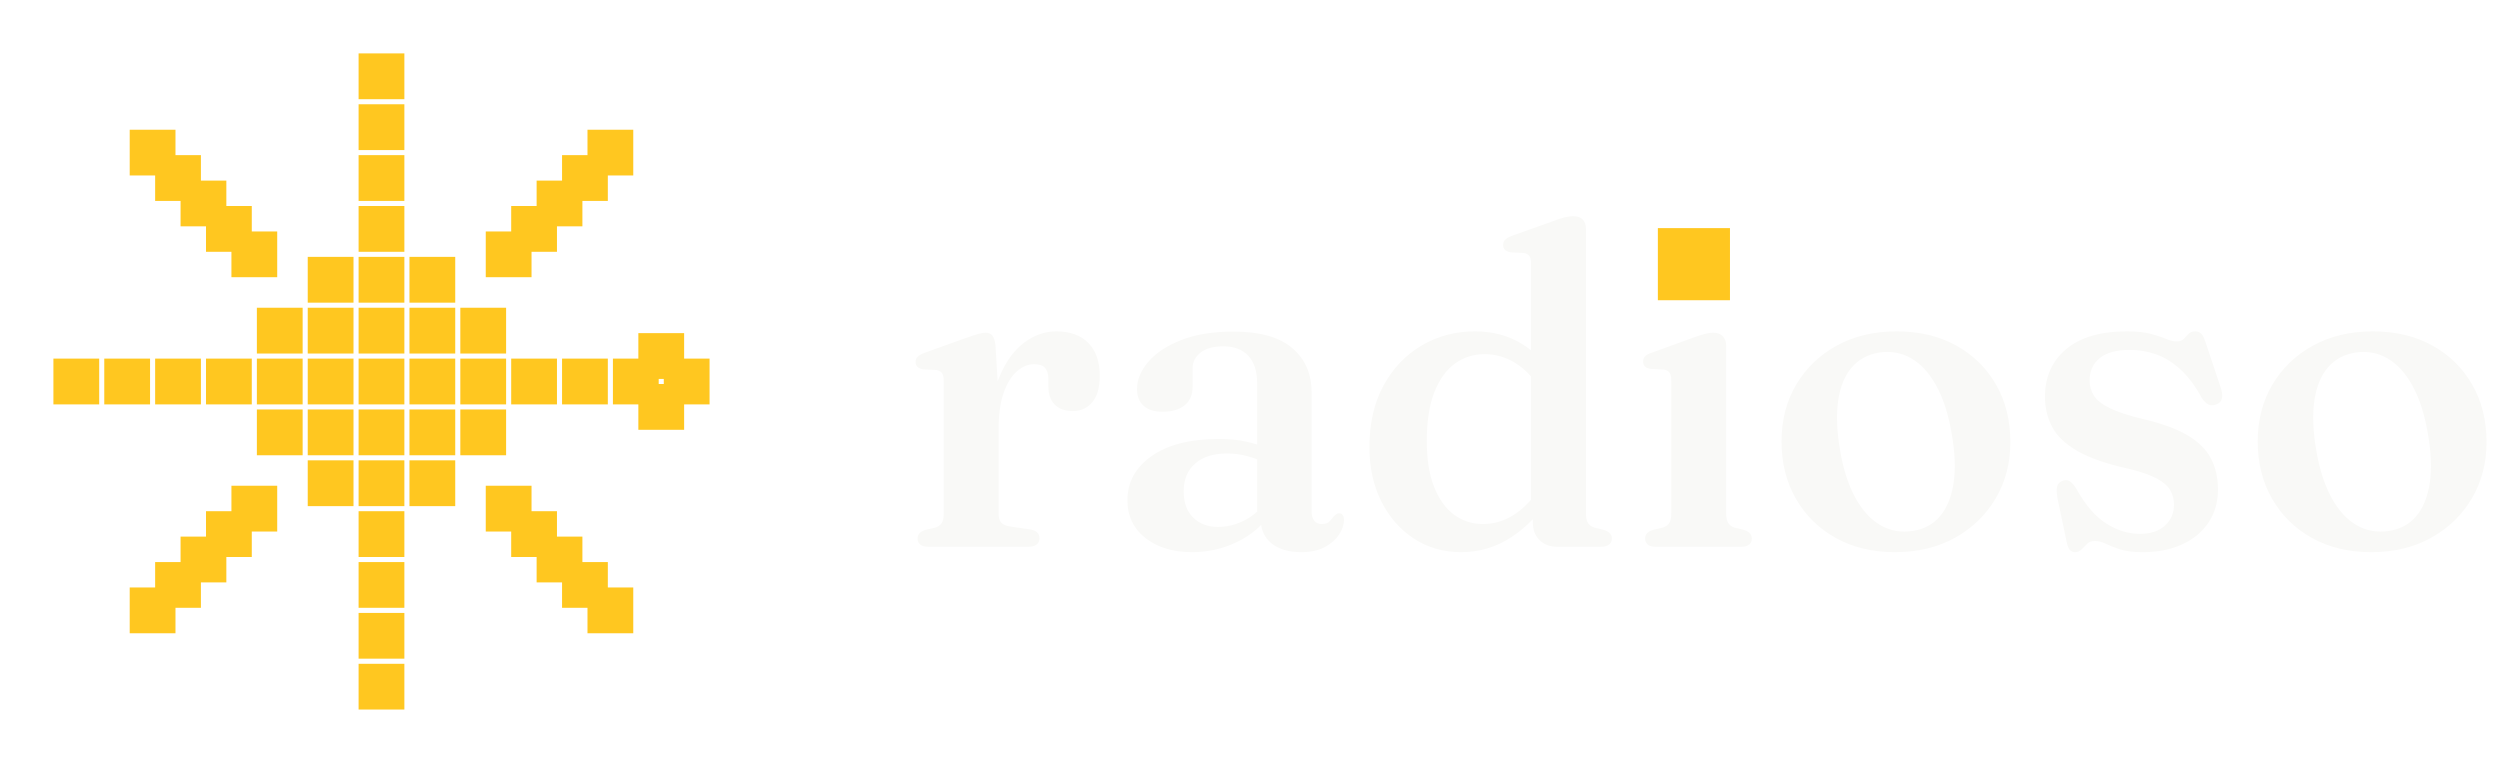
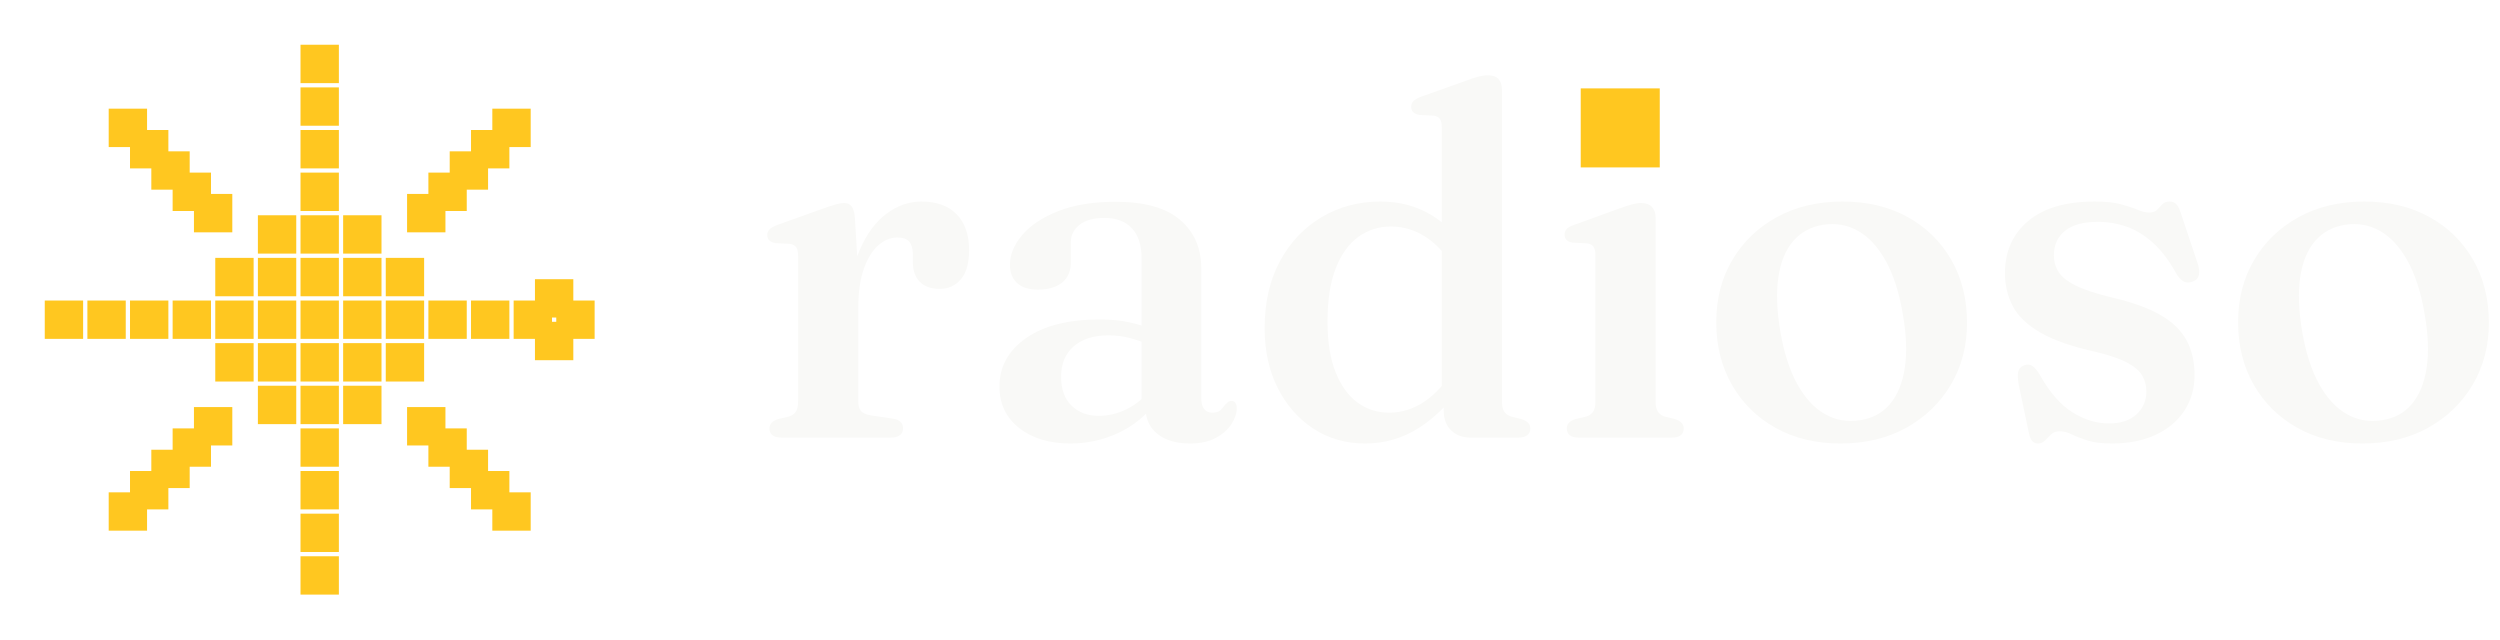
- <svg xmlns="http://www.w3.org/2000/svg" width="983" height="300" viewBox="0 0 983 300">
+ <svg xmlns="http://www.w3.org/2000/svg" width="1173" height="300" viewBox="0 0 1173 300">
  <g>
    <path d="M0 0 C5.94 0 11.88 0 18 0 C18 3.3 18 6.6 18 10 C21.3 10 24.6 10 28 10 C28 13.3 28 16.6 28 20 C31.3 20 34.6 20 38 20 C38 23.3 38 26.6 38 30 C41.3 30 44.6 30 48 30 C48 33.3 48 36.6 48 40 C51.3 40 54.6 40 58 40 C58 45.94 58 51.88 58 58 C52.06 58 46.12 58 40 58 C40 54.7 40 51.4 40 48 C36.7 48 33.4 48 30 48 C30 44.7 30 41.4 30 38 C26.7 38 23.4 38 20 38 C20 34.7 20 31.4 20 28 C16.7 28 13.4 28 10 28 C10 24.7 10 21.4 10 18 C6.7 18 3.4 18 0 18 C0 12.06 0 6.12 0 0 Z " fill="#FFC720" transform="translate(191,191)" />
    <path d="M0 0 C5.94 0 11.88 0 18 0 C18 5.94 18 11.88 18 18 C14.7 18 11.4 18 8 18 C8 21.3 8 24.6 8 28 C4.7 28 1.4 28 -2 28 C-2 31.3 -2 34.6 -2 38 C-5.3 38 -8.6 38 -12 38 C-12 41.3 -12 44.6 -12 48 C-15.3 48 -18.6 48 -22 48 C-22 51.3 -22 54.6 -22 58 C-27.94 58 -33.88 58 -40 58 C-40 52.06 -40 46.12 -40 40 C-36.7 40 -33.4 40 -30 40 C-30 36.7 -30 33.4 -30 30 C-26.7 30 -23.4 30 -20 30 C-20 26.7 -20 23.4 -20 20 C-16.7 20 -13.4 20 -10 20 C-10 16.7 -10 13.4 -10 10 C-6.7 10 -3.4 10 0 10 C0 6.7 0 3.4 0 0 Z " fill="#FFC720" transform="translate(91,191)" />
    <path d="M0 0 C5.94 0 11.88 0 18 0 C18 5.94 18 11.88 18 18 C14.7 18 11.4 18 8 18 C8 21.3 8 24.6 8 28 C4.7 28 1.4 28 -2 28 C-2 31.3 -2 34.6 -2 38 C-5.3 38 -8.6 38 -12 38 C-12 41.3 -12 44.6 -12 48 C-15.3 48 -18.6 48 -22 48 C-22 51.3 -22 54.6 -22 58 C-27.94 58 -33.88 58 -40 58 C-40 52.06 -40 46.12 -40 40 C-36.7 40 -33.4 40 -30 40 C-30 36.7 -30 33.4 -30 30 C-26.7 30 -23.4 30 -20 30 C-20 26.7 -20 23.4 -20 20 C-16.7 20 -13.4 20 -10 20 C-10 16.7 -10 13.4 -10 10 C-6.7 10 -3.4 10 0 10 C0 6.7 0 3.4 0 0 Z " fill="#FFC720" transform="translate(231,51)" />
    <path d="M0 0 C5.94 0 11.88 0 18 0 C18 3.3 18 6.6 18 10 C21.3 10 24.6 10 28 10 C28 13.3 28 16.6 28 20 C31.3 20 34.6 20 38 20 C38 23.3 38 26.6 38 30 C41.3 30 44.6 30 48 30 C48 33.3 48 36.6 48 40 C51.3 40 54.6 40 58 40 C58 45.94 58 51.88 58 58 C52.06 58 46.12 58 40 58 C40 54.7 40 51.4 40 48 C36.7 48 33.4 48 30 48 C30 44.7 30 41.4 30 38 C26.7 38 23.4 38 20 38 C20 34.7 20 31.4 20 28 C16.7 28 13.4 28 10 28 C10 24.7 10 21.4 10 18 C6.7 18 3.4 18 0 18 C0 12.06 0 6.12 0 0 Z " fill="#FFC720" transform="translate(51,51)" />
    <path d="M0 0 C5.94 0 11.88 0 18 0 C18 3.3 18 6.6 18 10 C21.3 10 24.6 10 28 10 C28 15.94 28 21.88 28 28 C24.7 28 21.4 28 18 28 C18 31.3 18 34.6 18 38 C12.06 38 6.12 38 0 38 C0 34.7 0 31.4 0 28 C-3.3 28 -6.6 28 -10 28 C-10 22.06 -10 16.12 -10 10 C-6.7 10 -3.4 10 0 10 C0 6.7 0 3.4 0 0 Z M8 18 C8 18.66 8 19.32 8 20 C8.66 20 9.32 20 10 20 C10 19.34 10 18.68 10 18 C9.34 18 8.68 18 8 18 Z " fill="#FFC720" transform="translate(251,131)" />
    <path d="M0 0 C5.94 0 11.88 0 18 0 C18 5.94 18 11.88 18 18 C12.06 18 6.12 18 0 18 C0 12.06 0 6.12 0 0 Z " fill="#FFC720" transform="translate(141,261)" />
    <path d="M0 0 C5.94 0 11.88 0 18 0 C18 5.94 18 11.88 18 18 C12.06 18 6.12 18 0 18 C0 12.06 0 6.12 0 0 Z " fill="#FFC720" transform="translate(141,241)" />
    <path d="M0 0 C5.94 0 11.88 0 18 0 C18 5.94 18 11.88 18 18 C12.06 18 6.12 18 0 18 C0 12.06 0 6.12 0 0 Z " fill="#FFC720" transform="translate(141,221)" />
    <path d="M0 0 C5.94 0 11.88 0 18 0 C18 5.94 18 11.88 18 18 C12.06 18 6.12 18 0 18 C0 12.06 0 6.12 0 0 Z " fill="#FFC720" transform="translate(141,201)" />
    <path d="M0 0 C5.94 0 11.88 0 18 0 C18 5.94 18 11.88 18 18 C12.06 18 6.12 18 0 18 C0 12.06 0 6.12 0 0 Z " fill="#FFC720" transform="translate(161,181)" />
    <path d="M0 0 C5.94 0 11.88 0 18 0 C18 5.94 18 11.88 18 18 C12.06 18 6.12 18 0 18 C0 12.06 0 6.12 0 0 Z " fill="#FFC720" transform="translate(141,181)" />
    <path d="M0 0 C5.94 0 11.88 0 18 0 C18 5.94 18 11.88 18 18 C12.06 18 6.12 18 0 18 C0 12.06 0 6.12 0 0 Z " fill="#FFC720" transform="translate(121,181)" />
    <path d="M0 0 C5.94 0 11.88 0 18 0 C18 5.94 18 11.88 18 18 C12.06 18 6.12 18 0 18 C0 12.06 0 6.12 0 0 Z " fill="#FFC720" transform="translate(181,161)" />
    <path d="M0 0 C5.94 0 11.88 0 18 0 C18 5.94 18 11.88 18 18 C12.06 18 6.12 18 0 18 C0 12.06 0 6.12 0 0 Z " fill="#FFC720" transform="translate(161,161)" />
    <path d="M0 0 C5.94 0 11.88 0 18 0 C18 5.94 18 11.88 18 18 C12.06 18 6.12 18 0 18 C0 12.06 0 6.12 0 0 Z " fill="#FFC720" transform="translate(141,161)" />
    <path d="M0 0 C5.94 0 11.88 0 18 0 C18 5.94 18 11.88 18 18 C12.06 18 6.12 18 0 18 C0 12.06 0 6.12 0 0 Z " fill="#FFC720" transform="translate(121,161)" />
    <path d="M0 0 C5.94 0 11.88 0 18 0 C18 5.94 18 11.88 18 18 C12.06 18 6.12 18 0 18 C0 12.06 0 6.12 0 0 Z " fill="#FFC720" transform="translate(101,161)" />
    <path d="M0 0 C5.94 0 11.88 0 18 0 C18 5.94 18 11.88 18 18 C12.06 18 6.12 18 0 18 C0 12.06 0 6.12 0 0 Z " fill="#FFC720" transform="translate(221,141)" />
    <path d="M0 0 C5.94 0 11.88 0 18 0 C18 5.94 18 11.88 18 18 C12.06 18 6.12 18 0 18 C0 12.06 0 6.12 0 0 Z " fill="#FFC720" transform="translate(201,141)" />
    <path d="M0 0 C5.94 0 11.88 0 18 0 C18 5.94 18 11.88 18 18 C12.06 18 6.12 18 0 18 C0 12.06 0 6.12 0 0 Z " fill="#FFC720" transform="translate(181,141)" />
    <path d="M0 0 C5.94 0 11.88 0 18 0 C18 5.94 18 11.88 18 18 C12.06 18 6.12 18 0 18 C0 12.06 0 6.12 0 0 Z " fill="#FFC720" transform="translate(161,141)" />
    <path d="M0 0 C5.94 0 11.88 0 18 0 C18 5.94 18 11.88 18 18 C12.06 18 6.12 18 0 18 C0 12.06 0 6.12 0 0 Z " fill="#FFC720" transform="translate(141,141)" />
    <path d="M0 0 C5.94 0 11.88 0 18 0 C18 5.94 18 11.88 18 18 C12.06 18 6.12 18 0 18 C0 12.06 0 6.12 0 0 Z " fill="#FFC720" transform="translate(121,141)" />
    <path d="M0 0 C5.94 0 11.88 0 18 0 C18 5.94 18 11.88 18 18 C12.06 18 6.12 18 0 18 C0 12.06 0 6.12 0 0 Z " fill="#FFC720" transform="translate(101,141)" />
    <path d="M0 0 C5.94 0 11.88 0 18 0 C18 5.94 18 11.88 18 18 C12.06 18 6.12 18 0 18 C0 12.06 0 6.12 0 0 Z " fill="#FFC720" transform="translate(81,141)" />
    <path d="M0 0 C5.94 0 11.88 0 18 0 C18 5.94 18 11.88 18 18 C12.06 18 6.12 18 0 18 C0 12.06 0 6.12 0 0 Z " fill="#FFC720" transform="translate(61,141)" />
    <path d="M0 0 C5.94 0 11.88 0 18 0 C18 5.94 18 11.88 18 18 C12.06 18 6.12 18 0 18 C0 12.06 0 6.12 0 0 Z " fill="#FFC720" transform="translate(41,141)" />
    <path d="M0 0 C5.94 0 11.88 0 18 0 C18 5.94 18 11.88 18 18 C12.06 18 6.12 18 0 18 C0 12.06 0 6.12 0 0 Z " fill="#FFC720" transform="translate(21,141)" />
    <path d="M0 0 C5.94 0 11.88 0 18 0 C18 5.94 18 11.88 18 18 C12.06 18 6.12 18 0 18 C0 12.06 0 6.12 0 0 Z " fill="#FFC720" transform="translate(181,121)" />
    <path d="M0 0 C5.94 0 11.88 0 18 0 C18 5.94 18 11.88 18 18 C12.06 18 6.12 18 0 18 C0 12.06 0 6.12 0 0 Z " fill="#FFC720" transform="translate(161,121)" />
    <path d="M0 0 C5.94 0 11.88 0 18 0 C18 5.94 18 11.88 18 18 C12.06 18 6.12 18 0 18 C0 12.06 0 6.12 0 0 Z " fill="#FFC720" transform="translate(141,121)" />
    <path d="M0 0 C5.94 0 11.88 0 18 0 C18 5.94 18 11.88 18 18 C12.06 18 6.12 18 0 18 C0 12.06 0 6.12 0 0 Z " fill="#FFC720" transform="translate(121,121)" />
    <path d="M0 0 C5.94 0 11.88 0 18 0 C18 5.94 18 11.88 18 18 C12.06 18 6.12 18 0 18 C0 12.06 0 6.12 0 0 Z " fill="#FFC720" transform="translate(101,121)" />
    <path d="M0 0 C5.94 0 11.88 0 18 0 C18 5.94 18 11.88 18 18 C12.06 18 6.12 18 0 18 C0 12.06 0 6.12 0 0 Z " fill="#FFC720" transform="translate(161,101)" />
    <path d="M0 0 C5.94 0 11.88 0 18 0 C18 5.94 18 11.88 18 18 C12.06 18 6.12 18 0 18 C0 12.06 0 6.12 0 0 Z " fill="#FFC720" transform="translate(141,101)" />
    <path d="M0 0 C5.94 0 11.88 0 18 0 C18 5.94 18 11.88 18 18 C12.06 18 6.12 18 0 18 C0 12.06 0 6.12 0 0 Z " fill="#FFC720" transform="translate(121,101)" />
    <path d="M0 0 C5.94 0 11.88 0 18 0 C18 5.94 18 11.88 18 18 C12.06 18 6.12 18 0 18 C0 12.06 0 6.12 0 0 Z " fill="#FFC720" transform="translate(141,81)" />
    <path d="M0 0 C5.94 0 11.88 0 18 0 C18 5.94 18 11.88 18 18 C12.06 18 6.12 18 0 18 C0 12.06 0 6.12 0 0 Z " fill="#FFC720" transform="translate(141,61)" />
    <path d="M0 0 C5.94 0 11.88 0 18 0 C18 5.94 18 11.88 18 18 C12.06 18 6.12 18 0 18 C0 12.06 0 6.12 0 0 Z " fill="#FFC720" transform="translate(141,41)" />
    <path d="M0 0 C5.94 0 11.88 0 18 0 C18 5.94 18 11.88 18 18 C12.06 18 6.12 18 0 18 C0 12.06 0 6.12 0 0 Z " fill="#FFC720" transform="translate(141,21)" />
  </g>
-   <g transform="translate(360, 85.0) scale(0.08778, -0.08778) translate(-75, -1481)">
+   <g transform="translate(360, 35.33) scale(0.11479, -0.11479) translate(-75, -1481)">
    <g fill="#F9F9F7">
      <path d="M411 526Q411 669 453.0 767.0Q495 865 562.0 915.0Q629 965 705 965Q798 965 849.0 913.0Q900 861 900 766Q900 687 866.5 647.5Q833 608 780 608Q727 608 698.5 637.0Q670 666 670 718V753Q669 786 654.5 802.0Q640 818 606 818Q566 818 529.5 786.5Q493 755 470.0 691.0Q447 627 447 528ZM433 901 447 670V149Q447 122 458.0 109.0Q469 96 498 91L586 78Q608 75 619.0 65.0Q630 55 630 38Q630 20 617.0 10.0Q604 0 579 0H134Q108 0 96.0 10.0Q84 20 84 37Q84 51 92.5 60.5Q101 70 120 76L163 86Q182 92 191.5 105.5Q201 119 201 148V744Q201 768 193.0 778.5Q185 789 168 792L108 795Q90 799 82.5 807.0Q75 815 75 828Q75 842 84.5 851.5Q94 861 118 870L291 932Q335 948 356.0 953.5Q377 959 389 959Q409 959 419.5 945.5Q430 932 433 901Z" transform="translate(0,0)" />
      <path d="M691 125V145L675 150V734Q675 813 635.5 855.5Q596 898 524 898Q456 898 421.0 869.5Q386 841 386 801V717Q386 663 350.5 634.0Q315 605 251 605Q195 605 166.0 632.0Q137 659 137 706Q137 769 187.0 828.0Q237 887 333.5 925.5Q430 964 569 964Q746 964 832.5 890.0Q919 816 919 692V161Q919 131 931.0 116.5Q943 102 964 102Q988 102 998.5 113.0Q1009 124 1017 135Q1023 141 1028.5 145.5Q1034 150 1042 150Q1053 150 1058.5 142.0Q1064 134 1064 120Q1064 89 1042.5 55.5Q1021 22 978.5 -1.0Q936 -24 873 -24Q789 -24 740.0 15.0Q691 54 691 125ZM94 209Q94 330 202.5 406.5Q311 483 505 483Q572 483 626.5 471.0Q681 459 722 440L703 381Q665 397 625.5 407.5Q586 418 539 418Q449 418 397.5 373.0Q346 328 346 249Q346 172 389.0 130.5Q432 89 499 89Q559 89 614.5 116.5Q670 144 709 194L731 142Q673 63 580.5 19.5Q488 -24 384 -24Q255 -24 174.5 39.5Q94 103 94 209Z" transform="translate(930,0)" />
      <path d="M808 165 800 171V1268Q800 1292 792.5 1302.5Q785 1313 768 1316L708 1319Q690 1323 682.5 1331.0Q675 1339 675 1352Q675 1366 684.0 1375.5Q693 1385 717 1394L894 1457Q928 1470 949.5 1475.5Q971 1481 989 1481Q1018 1481 1032.0 1465.5Q1046 1450 1046 1423V149Q1046 120 1055.5 106.0Q1065 92 1084 86L1125 76Q1144 70 1153.0 60.5Q1162 51 1162 37Q1162 20 1149.5 10.0Q1137 0 1111 0H918Q869 0 838.5 29.5Q808 59 808 110ZM76 447Q76 606 139.0 722.0Q202 838 309.5 901.5Q417 965 549 965Q668 965 760.5 908.0Q853 851 911 744L852 690Q802 776 735.5 819.5Q669 863 592 863Q518 863 459.5 821.0Q401 779 367.0 693.0Q333 607 333 474Q333 350 366.0 267.5Q399 185 455.5 143.5Q512 102 585 102Q662 102 729.5 147.5Q797 193 853 284L892 230Q814 110 711.5 43.0Q609 -24 487 -24Q368 -24 275.5 36.5Q183 97 129.5 203.0Q76 309 76 447Z" transform="translate(2032,0)" />
      <path d="M447 901V149Q447 120 456.5 106.0Q466 92 484 86L526 76Q544 70 553.0 60.5Q562 51 562 37Q562 20 550.0 10.0Q538 0 512 0H134Q108 0 96.0 10.0Q84 20 84 37Q84 51 92.5 60.5Q101 70 120 76L163 86Q182 92 191.5 105.5Q201 119 201 148V746Q201 770 193.0 780.5Q185 791 168 794L108 797Q90 800 82.5 808.5Q75 817 75 829Q75 844 84.0 853.5Q93 863 118 871L294 935Q330 948 351.0 953.5Q372 959 388 959Q417 959 432.0 943.0Q447 927 447 901Z" transform="translate(3259,0)" />
      <path d="M593 965Q744 965 858.5 902.0Q973 839 1037.5 727.0Q1102 615 1102 469Q1102 328 1036.0 216.5Q970 105 854.0 40.5Q738 -24 585 -24Q434 -24 320.0 39.5Q206 103 141.5 215.0Q77 327 77 472Q77 615 142.5 726.0Q208 837 324.0 901.0Q440 965 593 965ZM664 71Q740 82 786.5 136.5Q833 191 847.5 284.5Q862 378 839 508Q817 637 770.0 722.0Q723 807 657.5 844.5Q592 882 514 870Q439 858 392.0 804.0Q345 750 331.0 656.5Q317 563 339 433Q361 304 408.0 219.0Q455 134 520.5 96.5Q586 59 664 71Z" transform="translate(3877,0)" />
      <path d="M503 58Q575 58 615.5 95.0Q656 132 656 189Q656 224 639.5 253.0Q623 282 578.5 306.0Q534 330 451 350Q305 382 223.5 429.0Q142 476 110.0 537.5Q78 599 78 672Q78 805 172.5 885.0Q267 965 445 965Q510 965 551.5 954.0Q593 943 620.0 931.5Q647 920 668 920Q689 920 700.0 931.5Q711 943 721.5 954.0Q732 965 752 965Q766 965 776.5 956.0Q787 947 795 923L864 717Q875 686 871.0 666.0Q867 646 846 638Q825 630 810.0 637.5Q795 645 781 666Q737 747 685.0 794.5Q633 842 576.0 862.0Q519 882 458 882Q368 882 323.0 845.0Q278 808 278 745Q278 708 297.0 677.5Q316 647 367.5 621.5Q419 596 514 573Q640 544 714.0 501.0Q788 458 820.5 397.5Q853 337 853 256Q853 173 811.0 109.5Q769 46 693.0 11.0Q617 -24 516 -24Q453 -24 414.5 -11.5Q376 1 350.5 13.5Q325 26 301 26Q280 26 267.0 13.5Q254 1 242.0 -11.5Q230 -24 213 -24Q199 -24 190.0 -14.5Q181 -5 176 18L135 213Q128 251 132.0 269.0Q136 287 155 295Q175 303 190.0 293.0Q205 283 221 256Q280 150 353.0 104.0Q426 58 503 58Z" transform="translate(5056,0)" />
      <path d="M593 965Q744 965 858.5 902.0Q973 839 1037.5 727.0Q1102 615 1102 469Q1102 328 1036.0 216.5Q970 105 854.0 40.5Q738 -24 585 -24Q434 -24 320.0 39.5Q206 103 141.5 215.0Q77 327 77 472Q77 615 142.5 726.0Q208 837 324.0 901.0Q440 965 593 965ZM664 71Q740 82 786.5 136.5Q833 191 847.5 284.5Q862 378 839 508Q817 637 770.0 722.0Q723 807 657.5 844.5Q592 882 514 870Q439 858 392.0 804.0Q345 750 331.0 656.5Q317 563 339 433Q361 304 408.0 219.0Q455 134 520.5 96.5Q586 59 664 71Z" transform="translate(6010,0)" />
    </g>
    <rect x="3400.0" y="1104.5" width="323.0" height="323.0" fill="#FFC720" />
  </g>
</svg>
